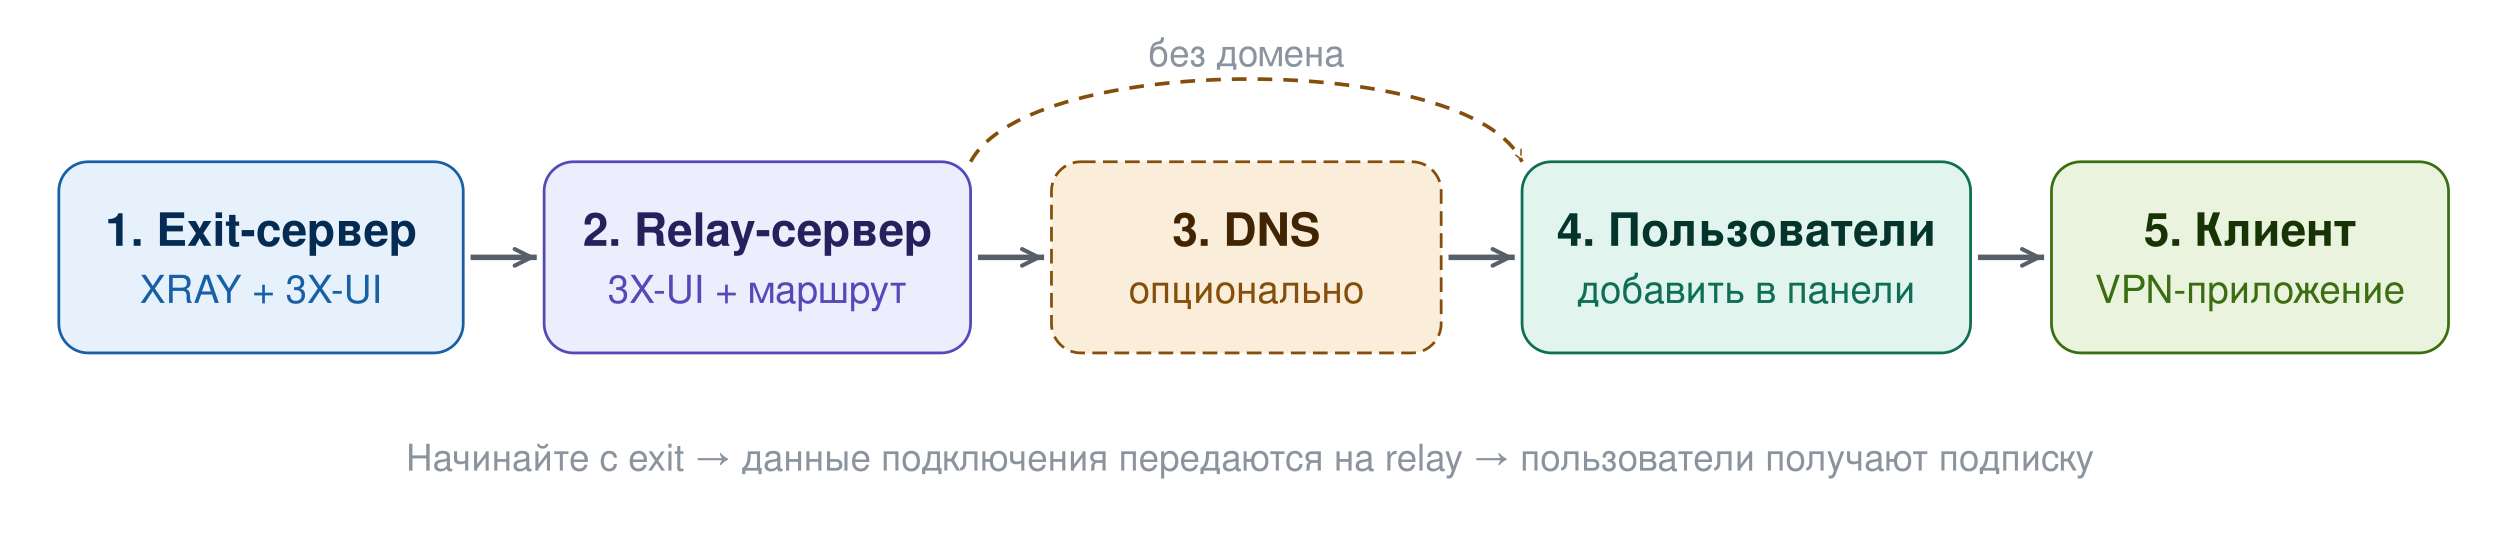
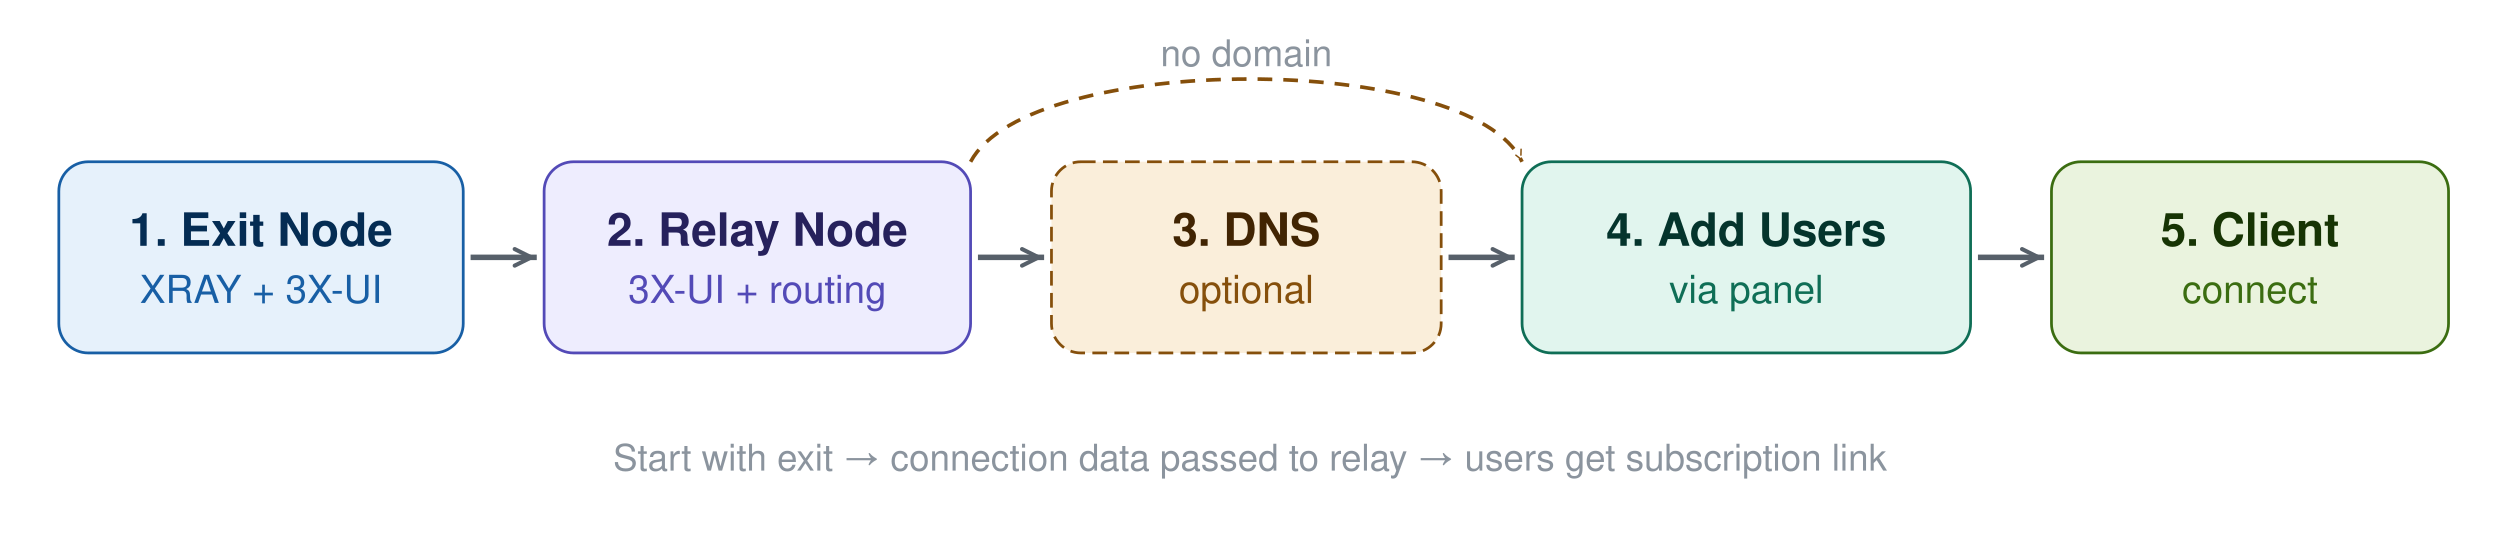
<svg xmlns="http://www.w3.org/2000/svg" width="100%" viewBox="0 0 680 148">
  <style>
text{font-family:-apple-system,BlinkMacSystemFont,"Segoe UI",Helvetica,Arial,sans-serif}
.h{font-size:12.5px;font-weight:600}
.s{font-size:10.5px}
.lb{font-size:10px}

.s1 rect{fill:#E6F1FB;stroke:#185FA5;stroke-width:.75}
.s1 .h{fill:#042C53} .s1 .s{fill:#185FA5}
.s2 rect{fill:#EEEDFE;stroke:#534AB7;stroke-width:.75}
.s2 .h{fill:#26215C} .s2 .s{fill:#534AB7}
.s3 rect{fill:#FAEEDA;stroke:#854F0B;stroke-width:.75;stroke-dasharray:4 2}
.s3 .h{fill:#412402} .s3 .s{fill:#854F0B}
.s4 rect{fill:#E1F5EE;stroke:#0F6E56;stroke-width:.75}
.s4 .h{fill:#04342C} .s4 .s{fill:#0F6E56}
.s5 rect{fill:#EAF3DE;stroke:#3B6D11;stroke-width:.75}
.s5 .h{fill:#173404} .s5 .s{fill:#3B6D11}

.arr{stroke:#57606a;stroke-width:1.5;fill:none}
.arr-skip{stroke:#854F0B;stroke-width:1;fill:none;stroke-dasharray:4 3}
.lb{fill:#57606a} .nt{fill:#8b949e;font-size:10px}

@media(prefers-color-scheme:dark){
.s1 rect{fill:#0C447C;stroke:#85B7EB} .s1 .h{fill:#E6F1FB} .s1 .s{fill:#B5D4F4}
.s2 rect{fill:#3C3489;stroke:#AFA9EC} .s2 .h{fill:#EEEDFE} .s2 .s{fill:#CECBF6}
.s3 rect{fill:#633806;stroke:#EF9F27} .s3 .h{fill:#FAEEDA} .s3 .s{fill:#FAC775}
.s4 rect{fill:#085041;stroke:#5DCAA5} .s4 .h{fill:#E1F5EE} .s4 .s{fill:#9FE1CB}
.s5 rect{fill:#27500A;stroke:#97C459} .s5 .h{fill:#EAF3DE} .s5 .s{fill:#C0DD97}
.arr{stroke:#8b949e} .arr-skip{stroke:#EF9F27} .lb{fill:#8b949e} .nt{fill:#656d76}
}
</style>
  <defs>
    <marker id="a" viewBox="0 0 10 10" refX="9" refY="5" markerWidth="5" markerHeight="5" orient="auto">
      <path d="M1 2L7 5L1 8" fill="none" stroke-width="1.5" stroke-linecap="round" stroke-linejoin="round" class="arr" />
    </marker>
    <marker id="as" viewBox="0 0 10 10" refX="9" refY="5" markerWidth="4" markerHeight="4" orient="auto">
      <path d="M1 2L7 5L1 8" fill="none" stroke-width="1.5" stroke-linecap="round" stroke-linejoin="round" class="arr-skip" />
    </marker>
  </defs>
  <g class="s1">
    <rect x="16" y="44" width="110" height="52" rx="8" />
-     <text class="h" x="71" y="64" text-anchor="middle" dominant-baseline="central">1. Exit-сервер</text>
+     <text class="h" x="71" y="64" text-anchor="middle" dominant-baseline="central">1. Exit Node</text>
    <text class="s" x="71" y="80" text-anchor="middle" dominant-baseline="central">XRAY + 3X-UI</text>
  </g>
  <line x1="128" y1="70" x2="146" y2="70" class="arr" marker-end="url(#a)" />
  <g class="s2">
    <rect x="148" y="44" width="116" height="52" rx="8" />
-     <text class="h" x="206" y="64" text-anchor="middle" dominant-baseline="central">2. Relay-сервер</text>
-     <text class="s" x="206" y="80" text-anchor="middle" dominant-baseline="central">3X-UI + маршрут</text>
+     <text class="h" x="206" y="64" text-anchor="middle" dominant-baseline="central">2. Relay Node</text>
+     <text class="s" x="206" y="80" text-anchor="middle" dominant-baseline="central">3X-UI + routing</text>
  </g>
  <line x1="266" y1="70" x2="284" y2="70" class="arr" marker-end="url(#a)" />
  <g class="s3">
    <rect x="286" y="44" width="106" height="52" rx="8" />
    <text class="h" x="339" y="64" text-anchor="middle" dominant-baseline="central">3. DNS</text>
-     <text class="s" x="339" y="80" text-anchor="middle" dominant-baseline="central">опционально</text>
+     <text class="s" x="339" y="80" text-anchor="middle" dominant-baseline="central">optional</text>
  </g>
  <line x1="394" y1="70" x2="412" y2="70" class="arr" marker-end="url(#a)" />
  <path d="M264 44 C280 14,400 14,414 44" class="arr-skip" marker-end="url(#as)" />
-   <text class="nt" x="339" y="18" text-anchor="middle">без домена</text>
+   <text class="nt" x="339" y="18" text-anchor="middle">no domain</text>
  <g class="s4">
    <rect x="414" y="44" width="122" height="52" rx="8" />
-     <text class="h" x="475" y="64" text-anchor="middle" dominant-baseline="central">4. Пользователи</text>
-     <text class="s" x="475" y="80" text-anchor="middle" dominant-baseline="central">добавить в панели</text>
+     <text class="h" x="475" y="64" text-anchor="middle" dominant-baseline="central">4. Add Users</text>
+     <text class="s" x="475" y="80" text-anchor="middle" dominant-baseline="central">via panel</text>
  </g>
  <line x1="538" y1="70" x2="556" y2="70" class="arr" marker-end="url(#a)" />
  <g class="s5">
    <rect x="558" y="44" width="108" height="52" rx="8" />
-     <text class="h" x="612" y="64" text-anchor="middle" dominant-baseline="central">5. Клиент</text>
-     <text class="s" x="612" y="80" text-anchor="middle" dominant-baseline="central">VPN-приложение</text>
+     <text class="h" x="612" y="64" text-anchor="middle" dominant-baseline="central">5. Client</text>
+     <text class="s" x="612" y="80" text-anchor="middle" dominant-baseline="central">connect</text>
  </g>
-   <text class="nt" x="340" y="128" text-anchor="middle">Начинайте с exit → данные подключения передаются на relay → пользователи получают подписку</text>
+   <text class="nt" x="340" y="128" text-anchor="middle">Start with exit → connection data passed to relay → users get subscription link</text>
</svg>
